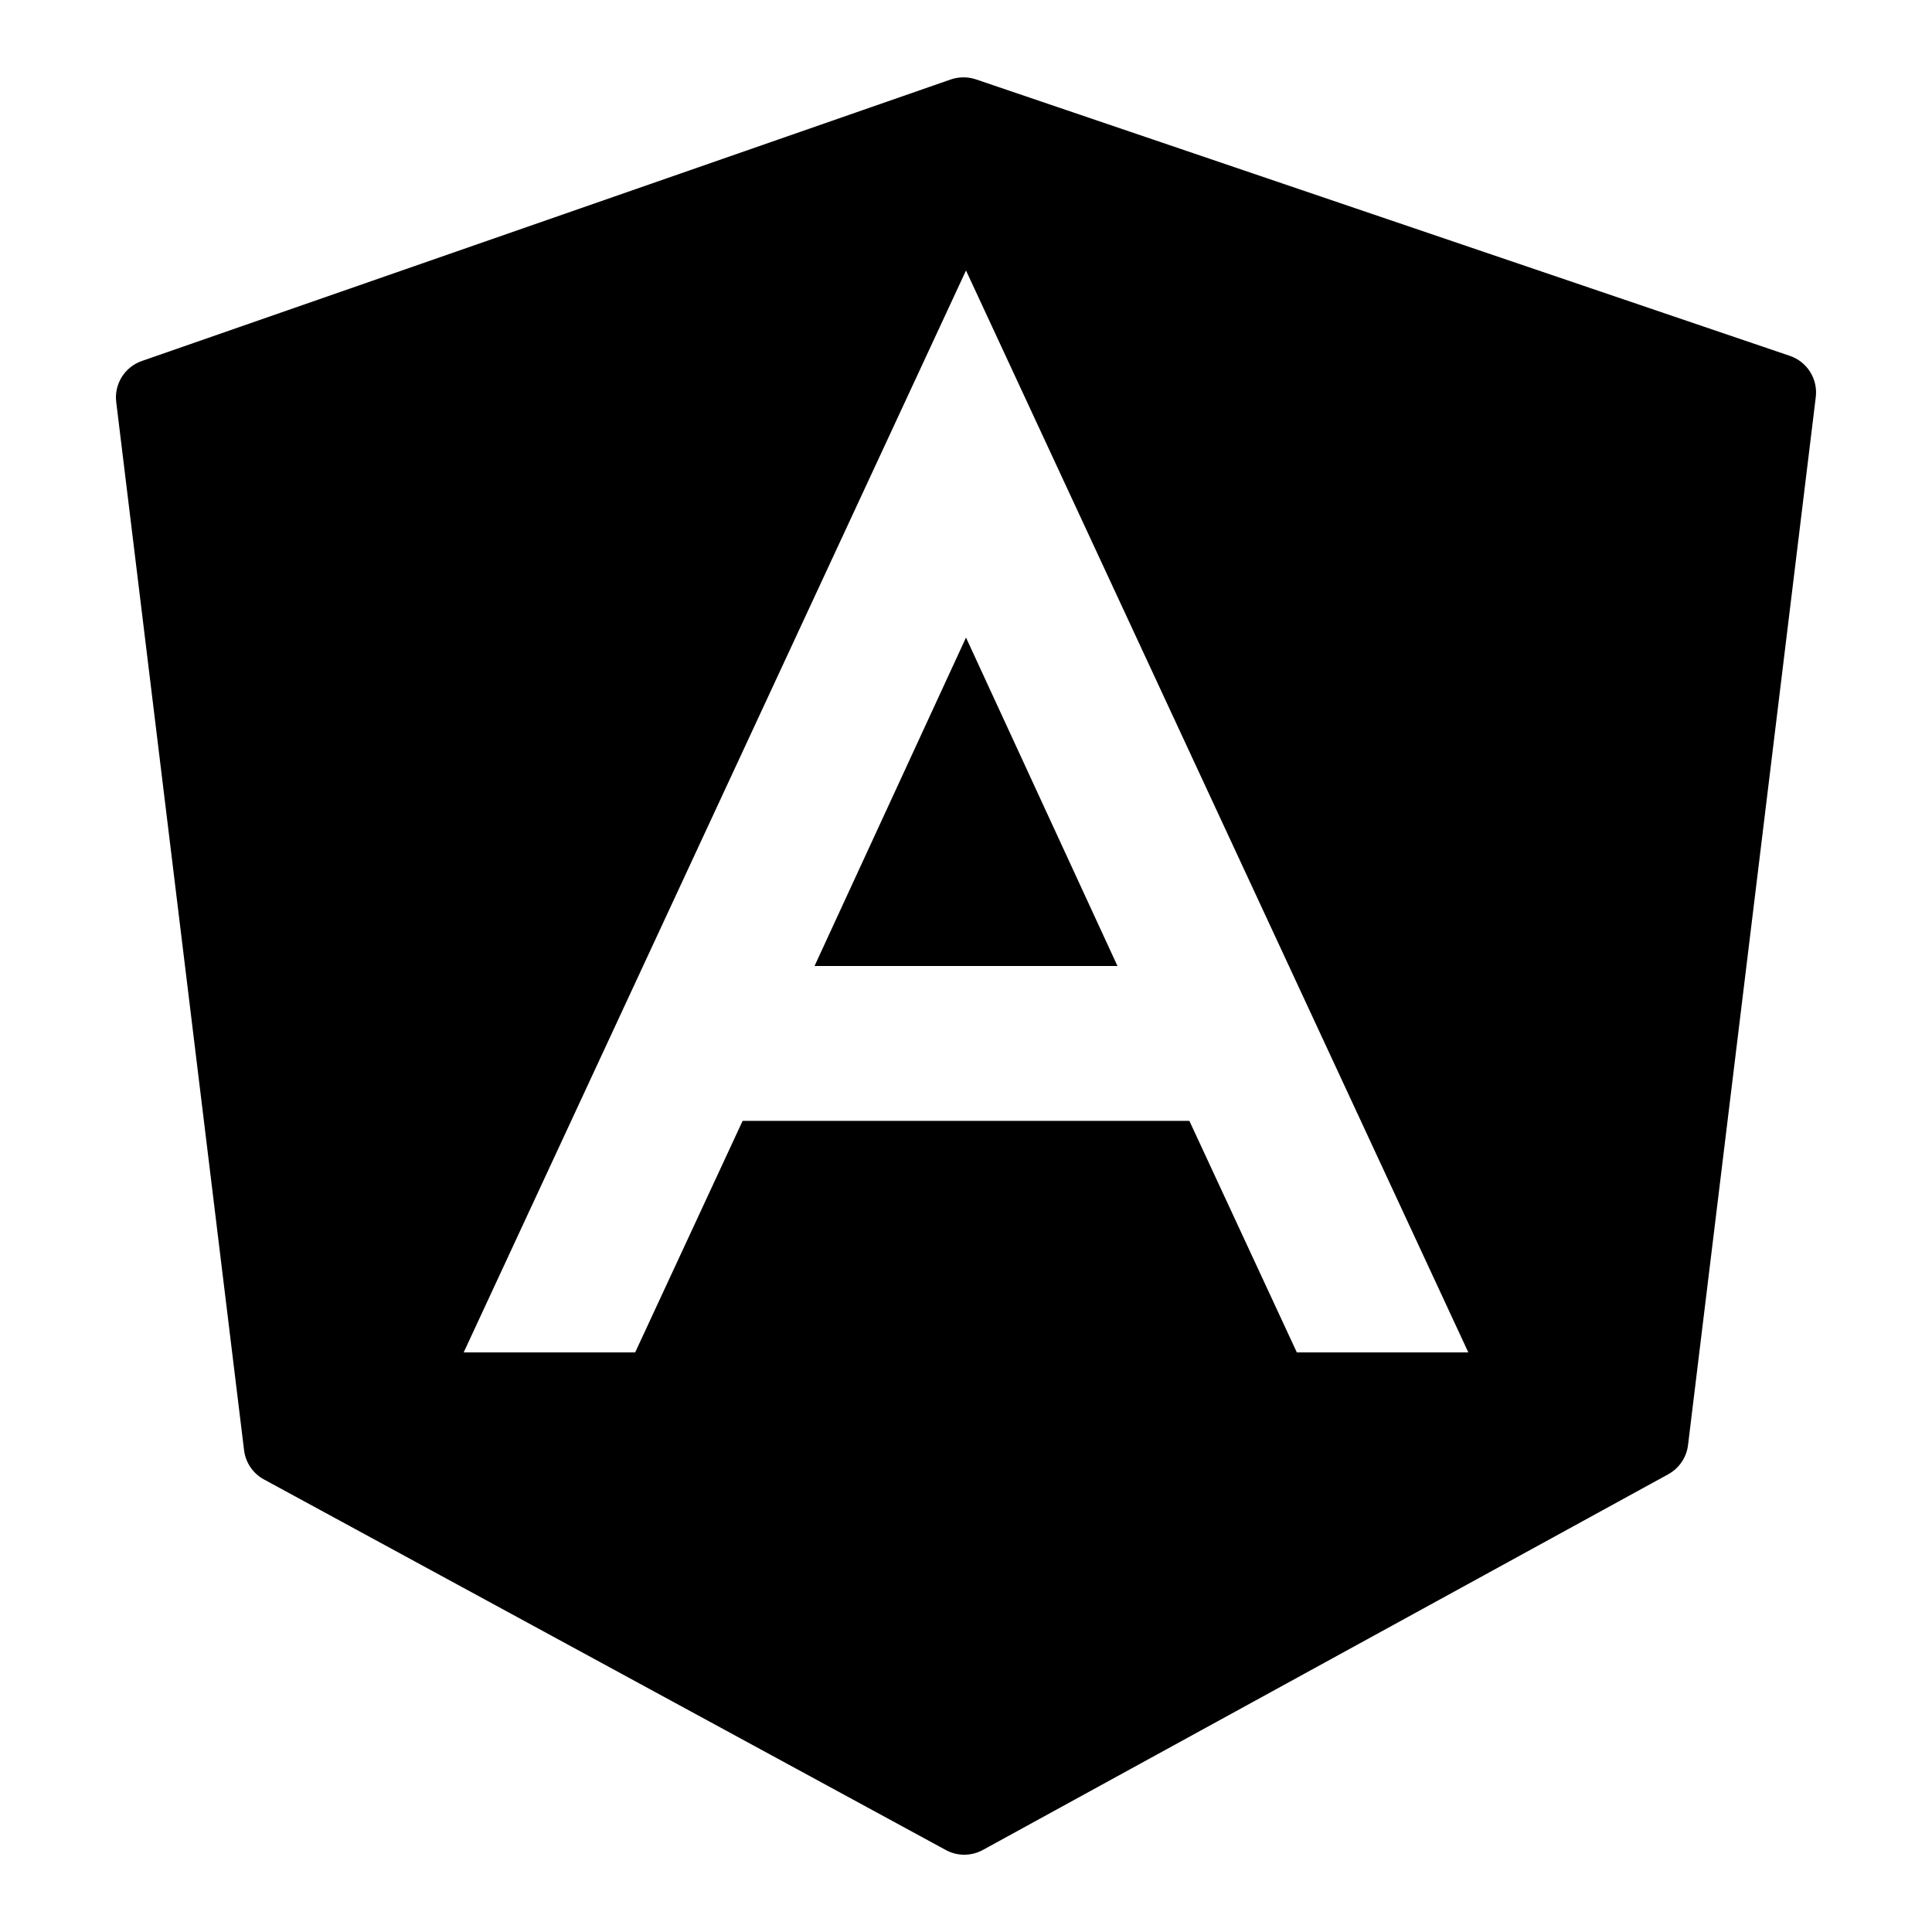
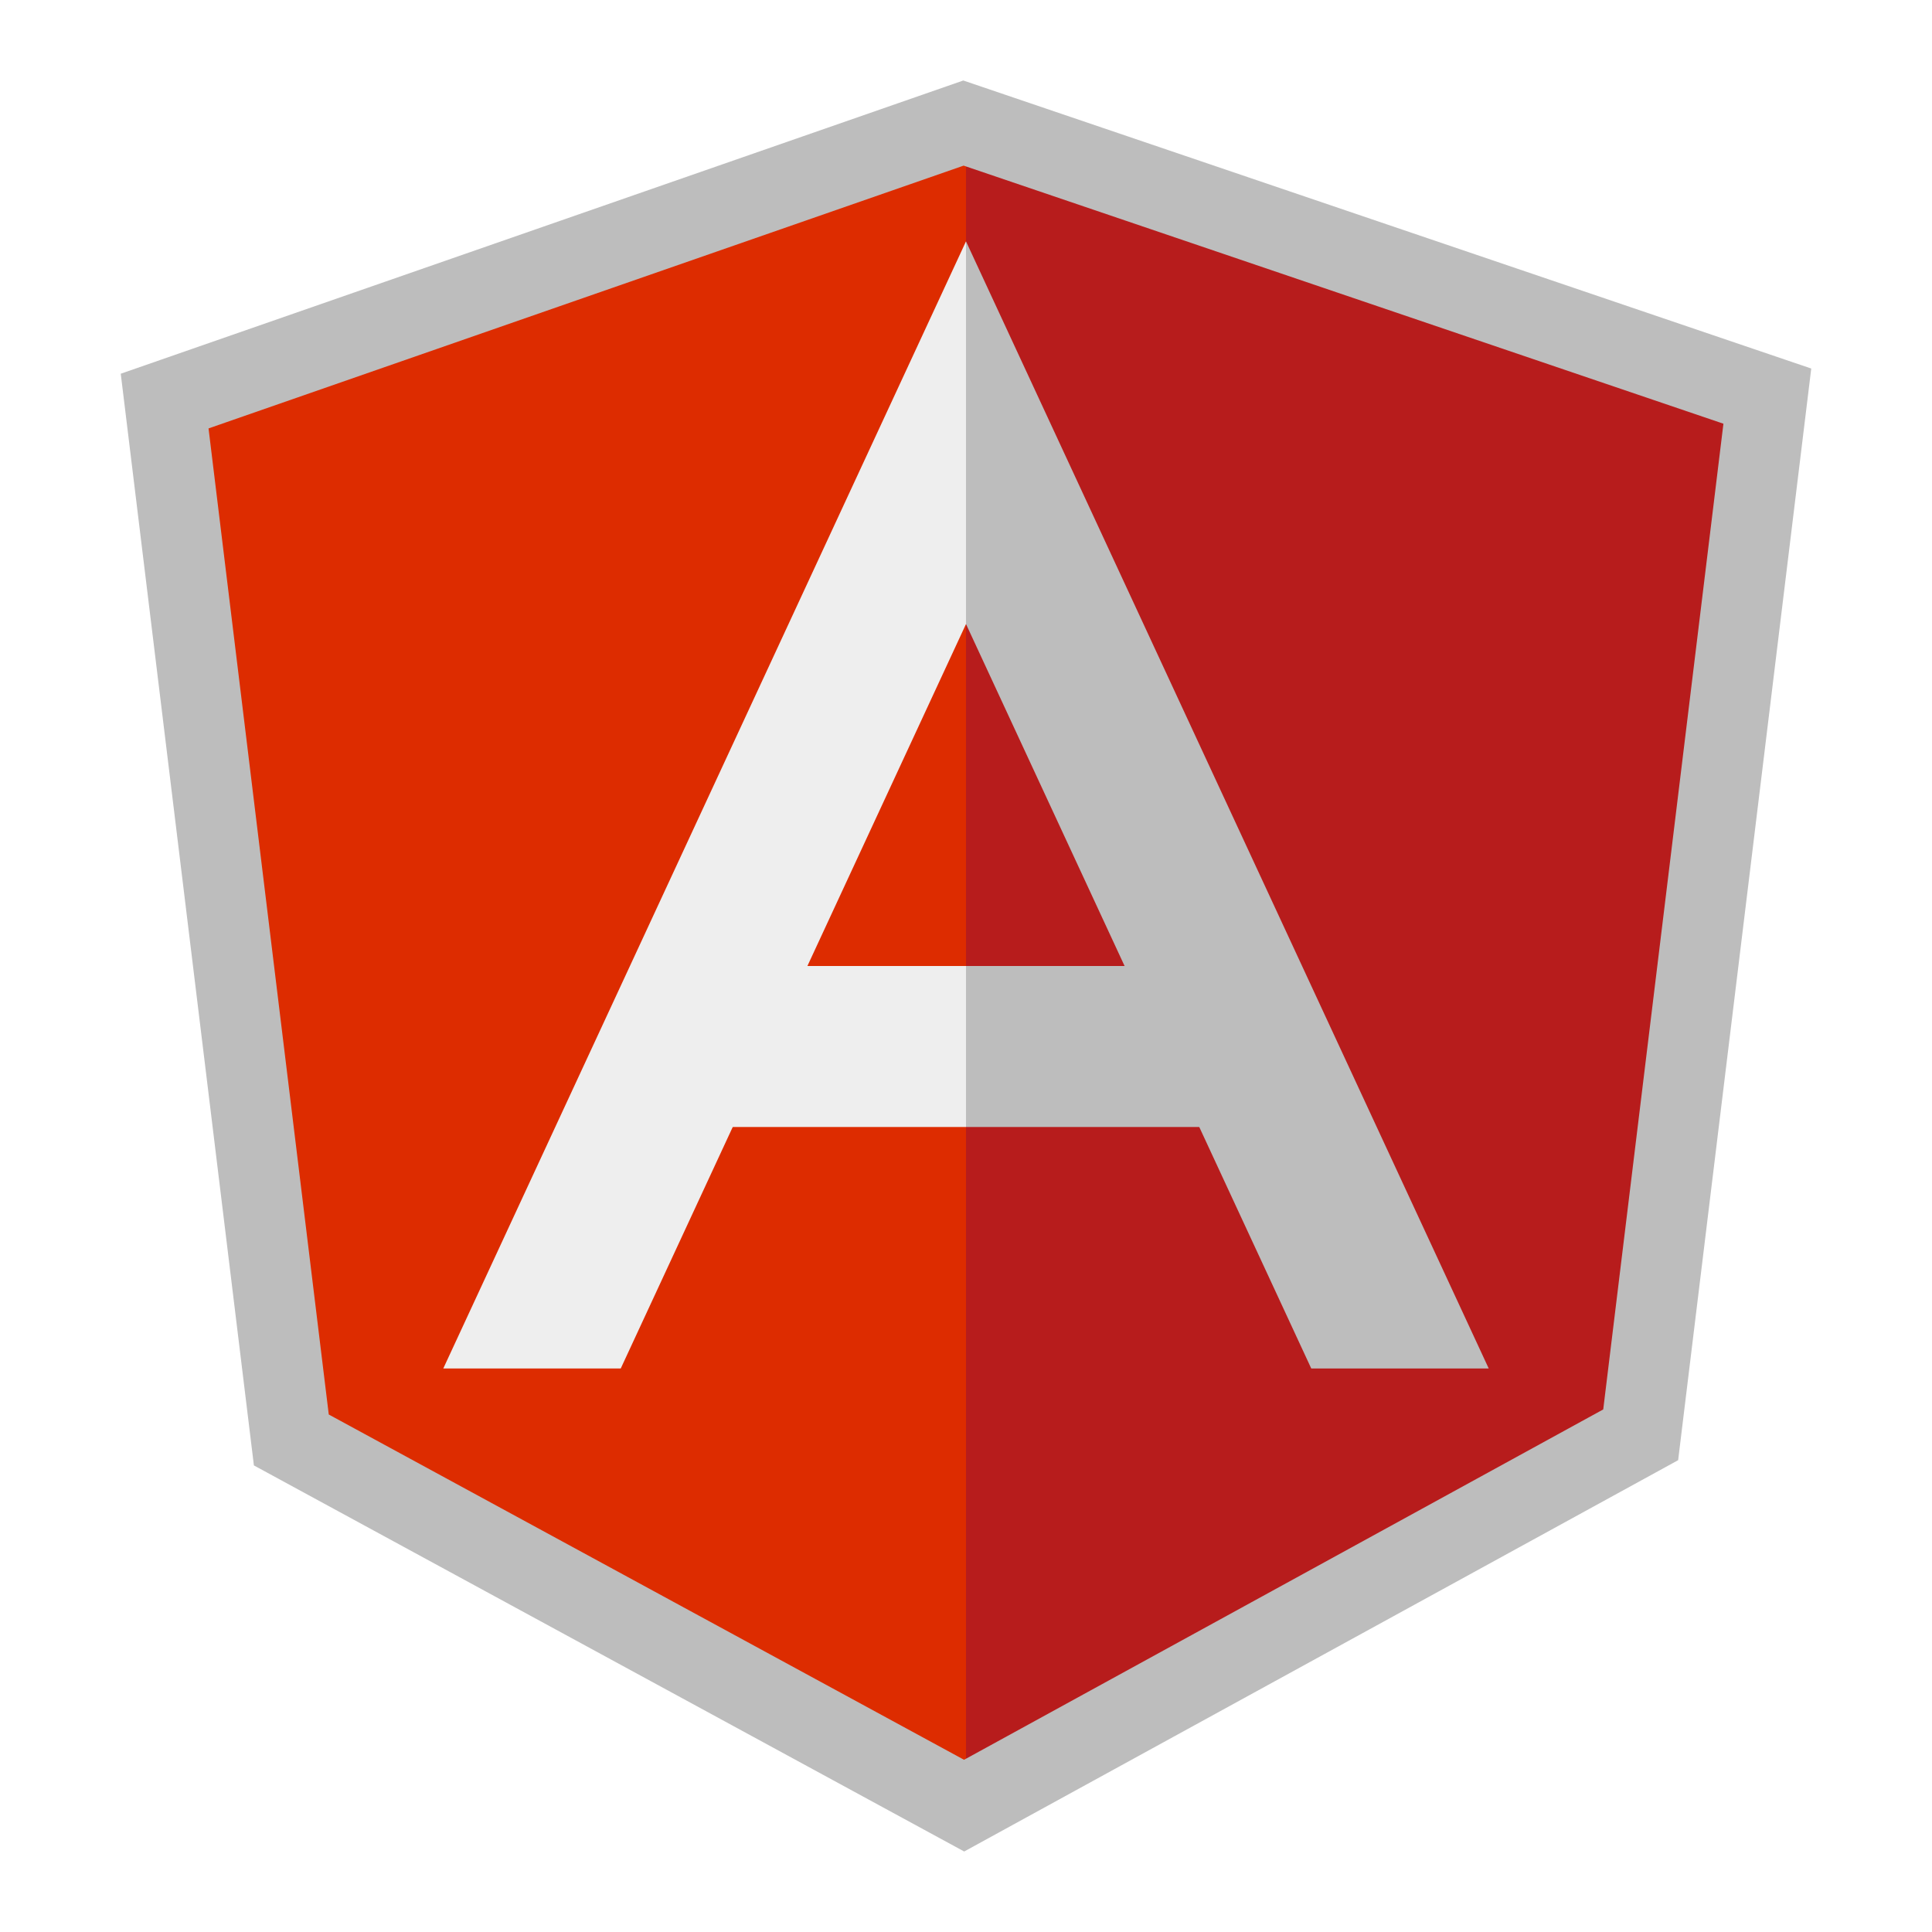
- <svg xmlns="http://www.w3.org/2000/svg" viewBox="0 0 50 50" width="480px" height="480px">
-   <path d="M 24.93 2.002 C 24.82 2.002 24.709 2.021 24.604 2.057 L 3.672 9.342 C 3.228 9.496 2.95 9.939 3.008 10.406 L 6.316 37.529 C 6.355 37.85 6.545 38.133 6.83 38.287 L 24.479 47.879 C 24.627 47.96 24.791 48 24.955 48 C 25.12 48 25.287 47.959 25.436 47.877 L 43.174 38.154 C 43.456 37.999 43.648 37.717 43.686 37.398 L 46.992 10.277 C 47.05 9.808 46.769 9.361 46.32 9.209 L 25.254 2.053 C 25.149 2.018 25.04 2.001 24.93 2.002 z M 25 7 L 38 35 L 33.562 35 L 30.781 29.008 L 19.219 29.008 L 16.438 35 L 12 35 L 25 7 z M 25 16.5 L 21.08 25 L 28.92 25 L 25 16.5 z" />
+ <svg xmlns="http://www.w3.org/2000/svg" viewBox="0 0 48 48" width="480px" height="480px">
+   <path fill="#bdbdbd" d="M23.933 2L3 9.285 6.308 36.408 23.955 46 41.693 36.278 45 9.156z" />
+   <path fill="#b71c1c" d="M42.818 10.527L24 4.135 24 43.695 39.832 35.017z" />
+   <path fill="#dd2c00" d="M23.941 4.115L5.181 10.644 8.168 35.143 23.951 43.721 24 43.695 24 4.135z" />
+   <path fill="#bdbdbd" d="M24 5.996L24 15.504 32.578 34 36.987 34z" />
+   <path fill="#eee" d="M11.013 34L15.422 34 24 15.504 24 5.996z" />
+   <path fill="#bdbdbd" d="M24 24H30V28H24z" />
+   <path fill="#eee" d="M18 24H24V28H18z" />
</svg>
